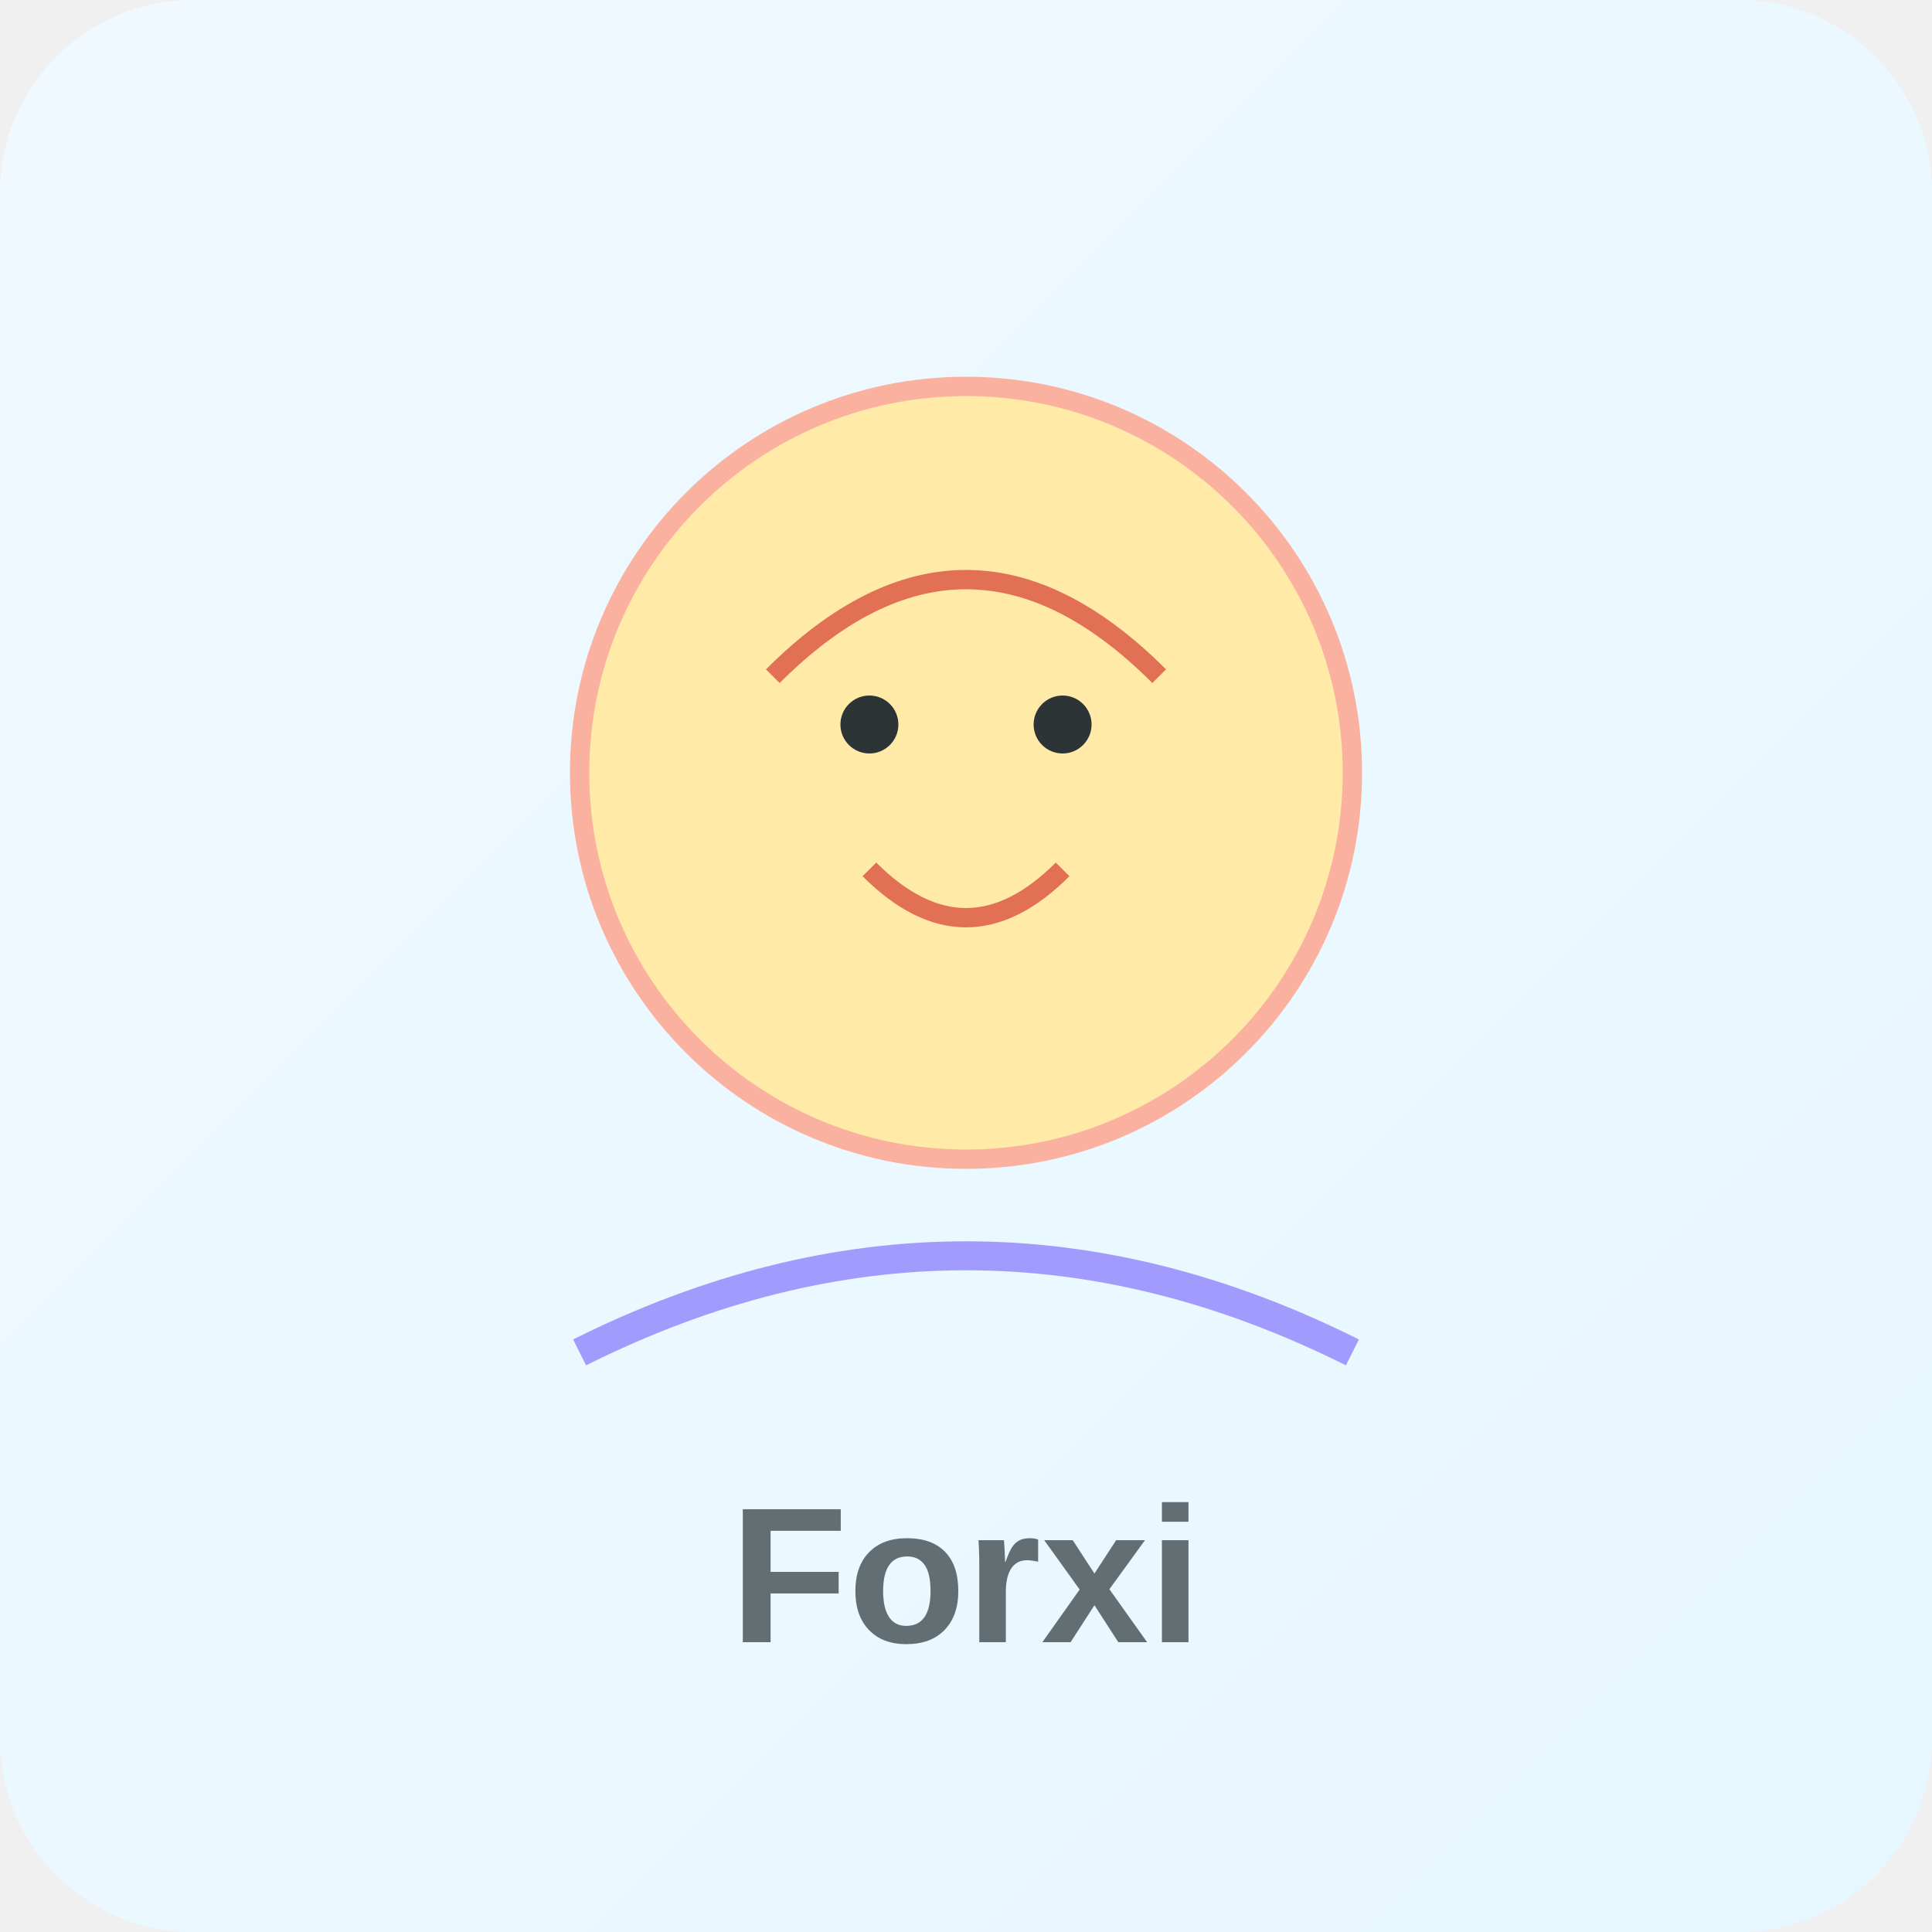
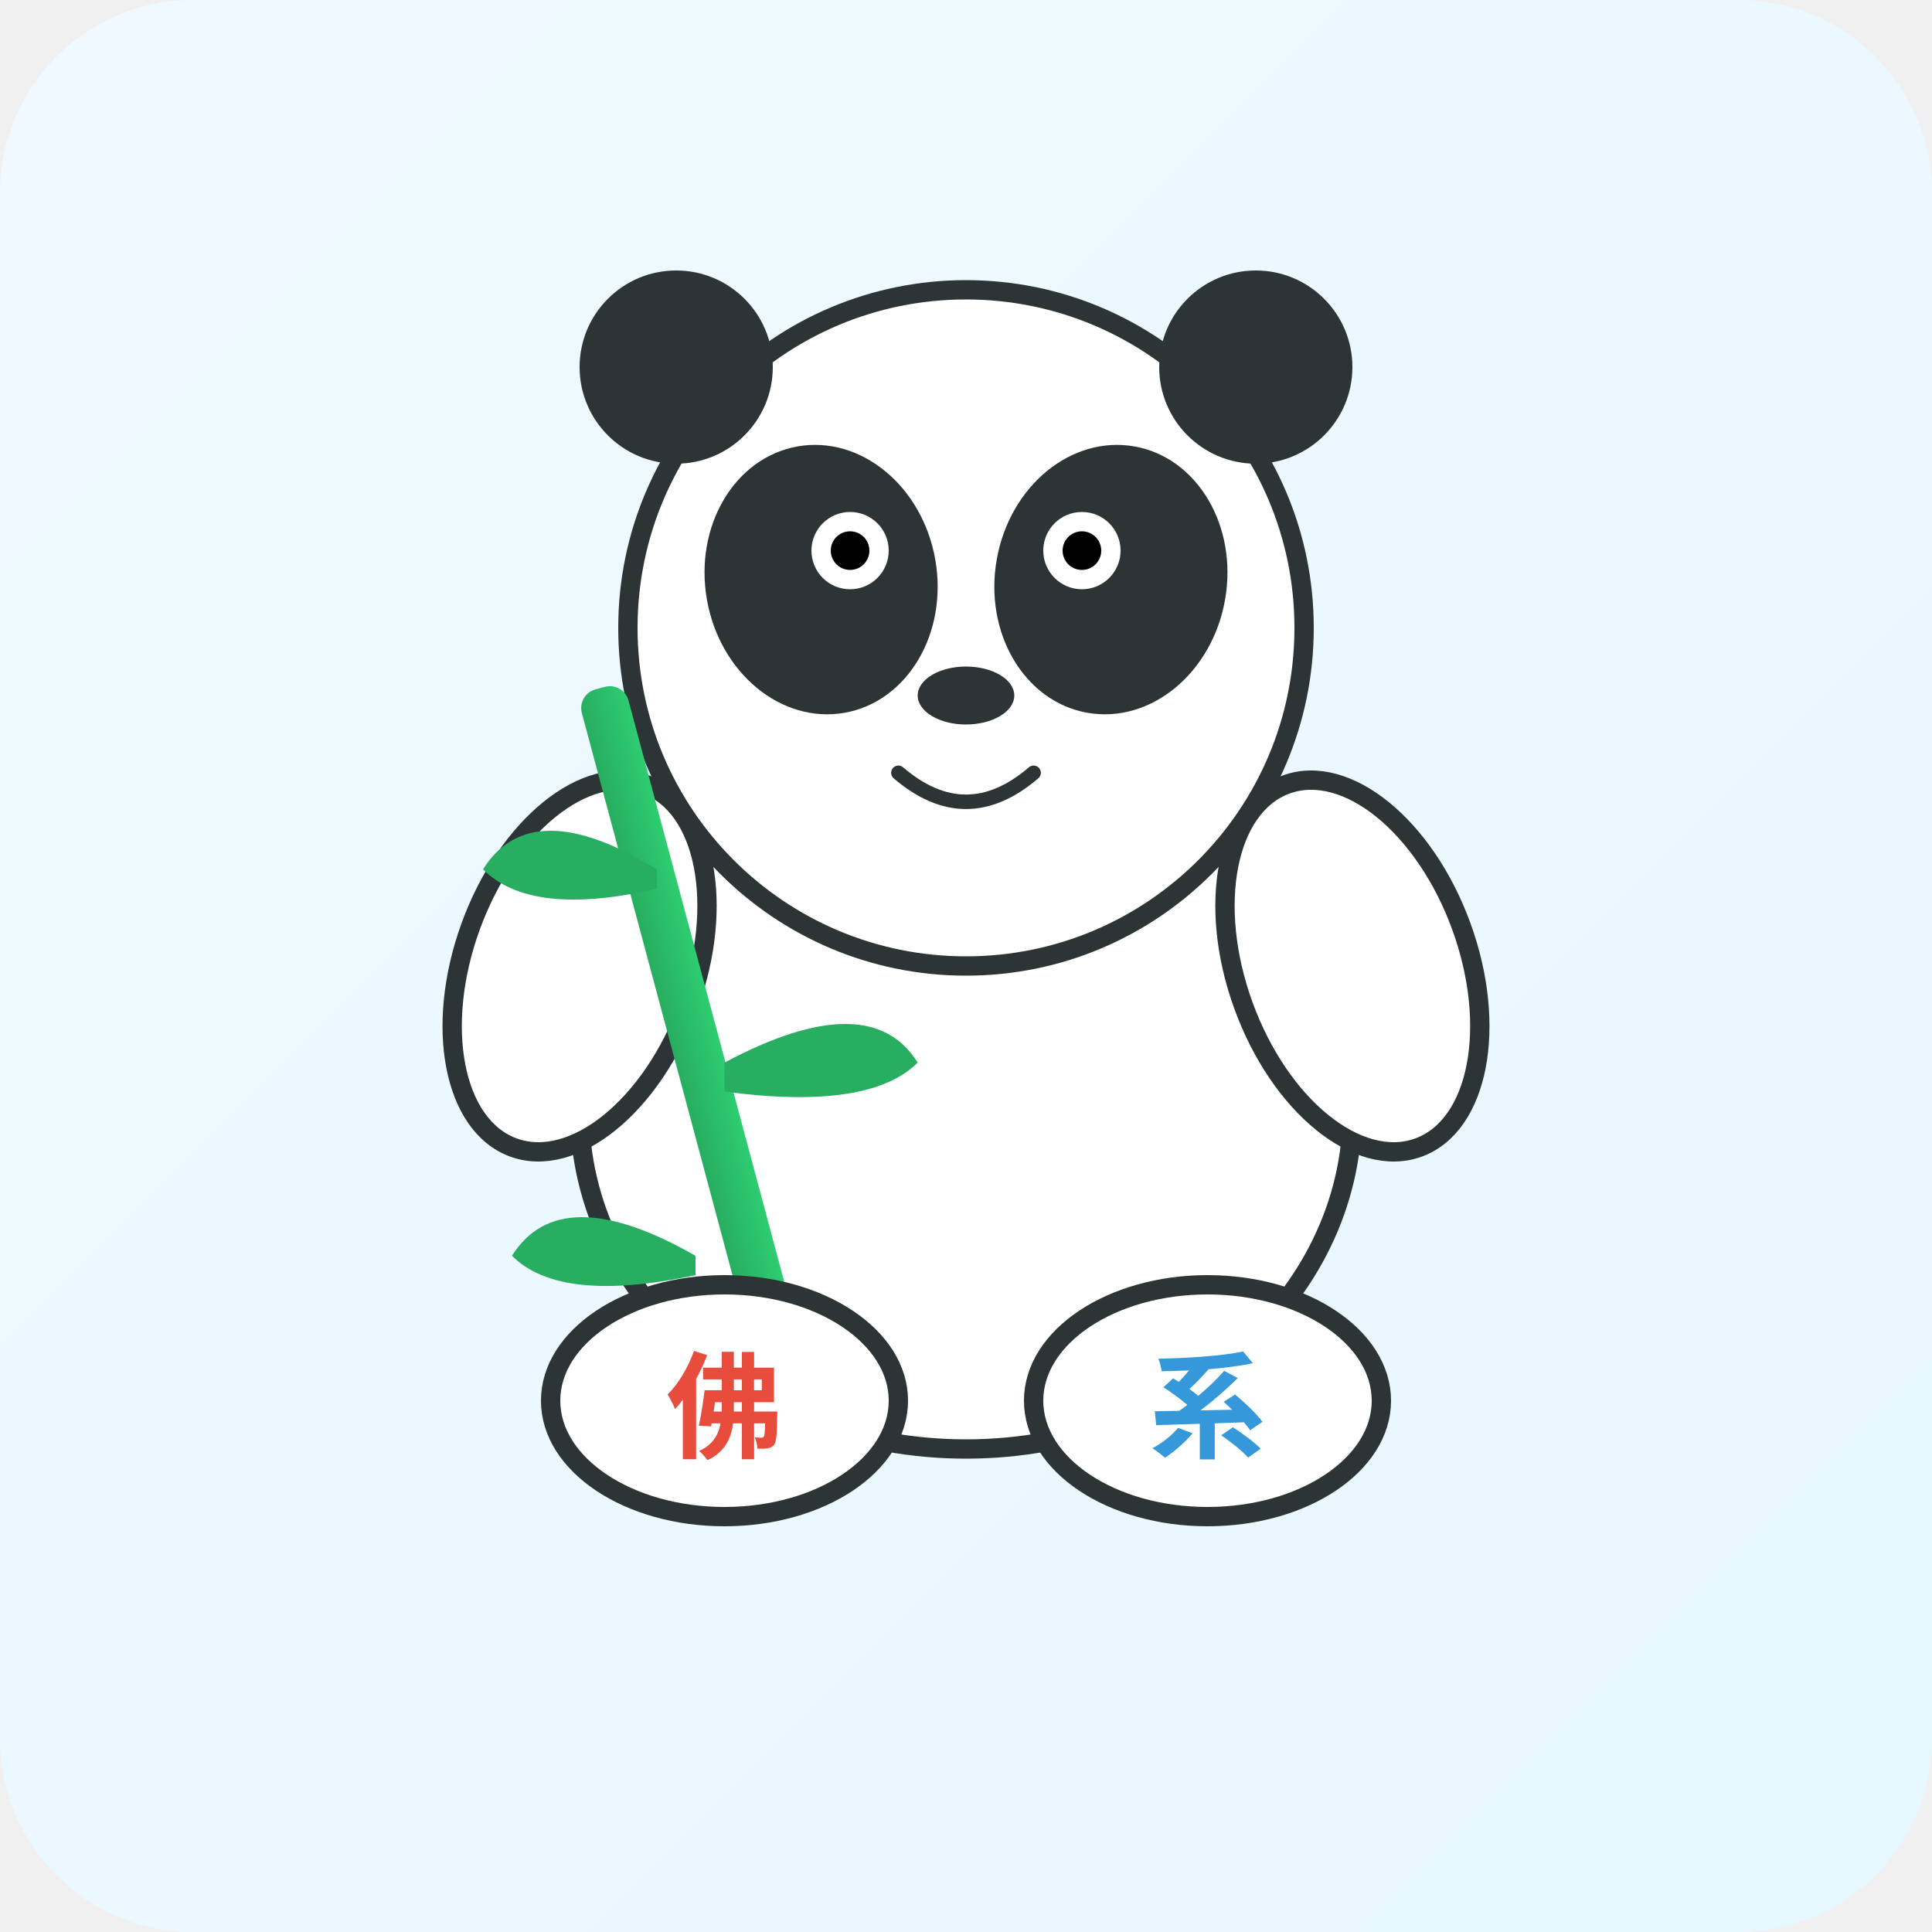
<svg xmlns="http://www.w3.org/2000/svg" width="200" height="200" viewBox="0 0 200 200">
  <defs>
    <linearGradient id="bg" x1="0%" y1="0%" x2="100%" y2="100%">
      <stop offset="0%" style="stop-color:#f0f9ff;stop-opacity:1" />
      <stop offset="100%" style="stop-color:#e6f7ff;stop-opacity:1" />
    </linearGradient>
+     <linearGradient id="bamboo" x1="0%" y1="0%" x2="100%" y2="0%">
+       <stop offset="0%" style="stop-color:#27ae60;stop-opacity:1" />
+       <stop offset="100%" style="stop-color:#2ecc71;stop-opacity:1" />
+     </linearGradient>
  </defs>
  <rect width="200" height="200" fill="url(#bg)" rx="20" ry="20" />
-   <circle cx="100" cy="80" r="40" fill="#ffeaa7" stroke="#fab1a0" stroke-width="2" />
-   <path d="M80 70 Q100 50 120 70" stroke="#e17055" stroke-width="2" fill="none" />
-   <circle cx="90" cy="75" r="3" fill="#2d3436" />
-   <circle cx="110" cy="75" r="3" fill="#2d3436" />
-   <path d="M90 90 Q100 100 110 90" stroke="#e17055" stroke-width="2" fill="none" />
-   <path d="M60 140 Q100 120 140 140" stroke="#a29bfe" stroke-width="3" fill="none" />
-   <text x="100" y="170" font-family="Arial, sans-serif" font-size="20" font-weight="bold" text-anchor="middle" fill="#636e72">Forxi</text>
+   <ellipse cx="100" cy="115" rx="40" ry="35" fill="#ffffff" stroke="#2d3436" stroke-width="2" />
+   <circle cx="100" cy="65" r="35" fill="#ffffff" stroke="#2d3436" stroke-width="2" />
+   <circle cx="70" cy="38" r="10" fill="#2d3436" />
+   <circle cx="130" cy="38" r="10" fill="#2d3436" />
+   <ellipse cx="85" cy="60" rx="12" ry="14" fill="#2d3436" transform="rotate(-10 85 60)" />
+   <ellipse cx="115" cy="60" rx="12" ry="14" fill="#2d3436" transform="rotate(10 115 60)" />
+   <circle cx="88" cy="57" r="4" fill="#ffffff" />
+   <circle cx="112" cy="57" r="4" fill="#ffffff" />
+   <circle cx="88" cy="57" r="2" fill="#000000" />
+   <circle cx="112" cy="57" r="2" fill="#000000" />
+   <ellipse cx="100" cy="72" rx="5" ry="3" fill="#2d3436" />
+   <path d="M93 80 Q100 86 107 80" stroke="#2d3436" stroke-width="1.5" fill="none" stroke-linecap="round" />
+   <ellipse cx="60" cy="100" rx="12" ry="20" fill="#ffffff" stroke="#2d3436" stroke-width="2" transform="rotate(20 60 100)" />
+   <ellipse cx="140" cy="100" rx="12" ry="20" fill="#ffffff" stroke="#2d3436" stroke-width="2" transform="rotate(-20 140 100)" />
+   <rect x="70" y="70" width="5" height="80" rx="2" fill="url(#bamboo)" transform="rotate(-15 72 110)" />
+   <path d="M68 90 Q55 82 50 90 Q55 95 68 92" fill="#27ae60" />
+   <path d="M75 110 Q90 102 95 110 Q90 115 75 113" fill="#27ae60" />
+   <path d="M72 130 Q58 122 53 130 Q58 135 72 132" fill="#27ae60" />
+   <ellipse cx="75" cy="145" rx="18" ry="12" fill="#ffffff" stroke="#2d3436" stroke-width="2" />
+   <text x="75" y="150" font-family="Microsoft YaHei, SimHei, sans-serif" font-size="12" font-weight="bold" text-anchor="middle" fill="#e74c3c">佛</text>
+   <ellipse cx="125" cy="145" rx="18" ry="12" fill="#ffffff" stroke="#2d3436" stroke-width="2" />
+   <text x="125" y="150" font-family="Microsoft YaHei, SimHei, sans-serif" font-size="12" font-weight="bold" text-anchor="middle" fill="#3498db">系</text>
</svg>
